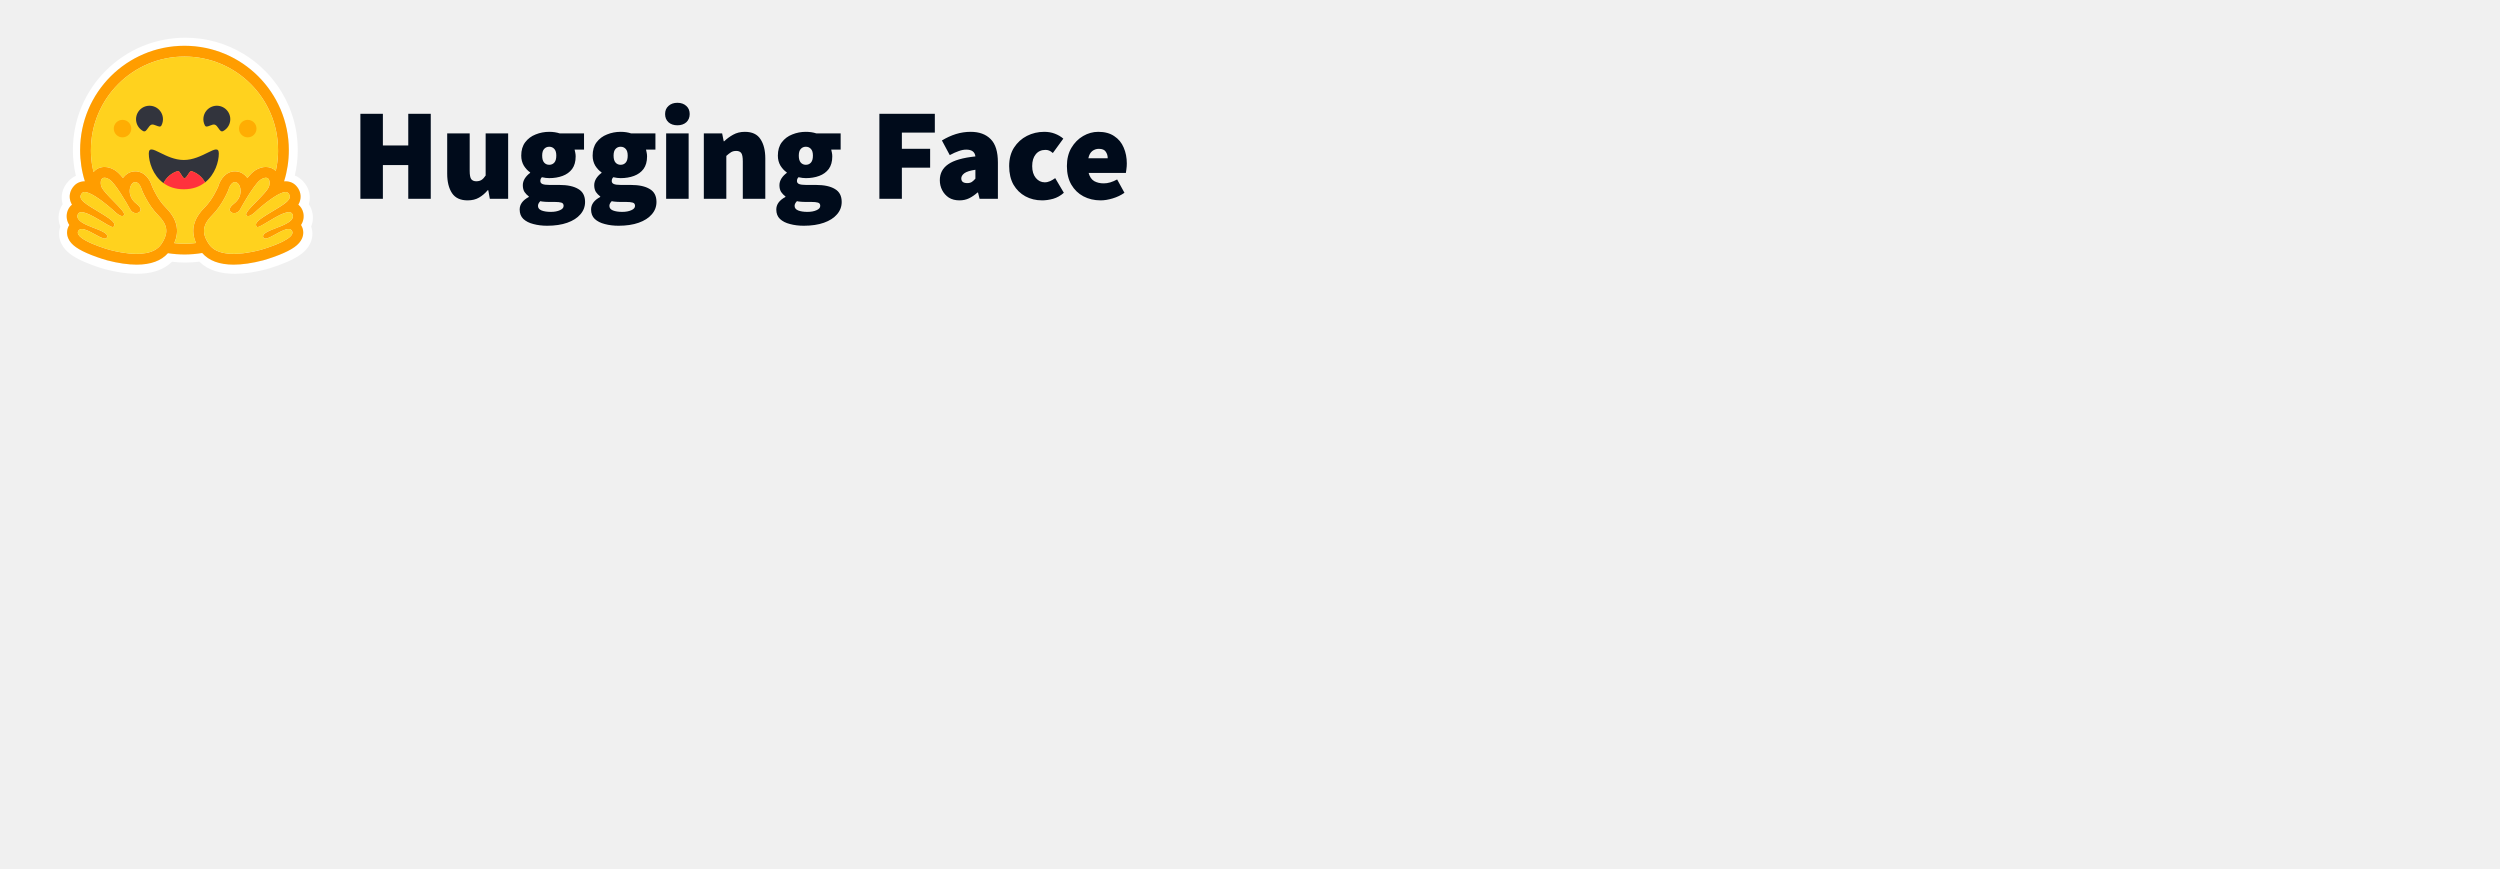
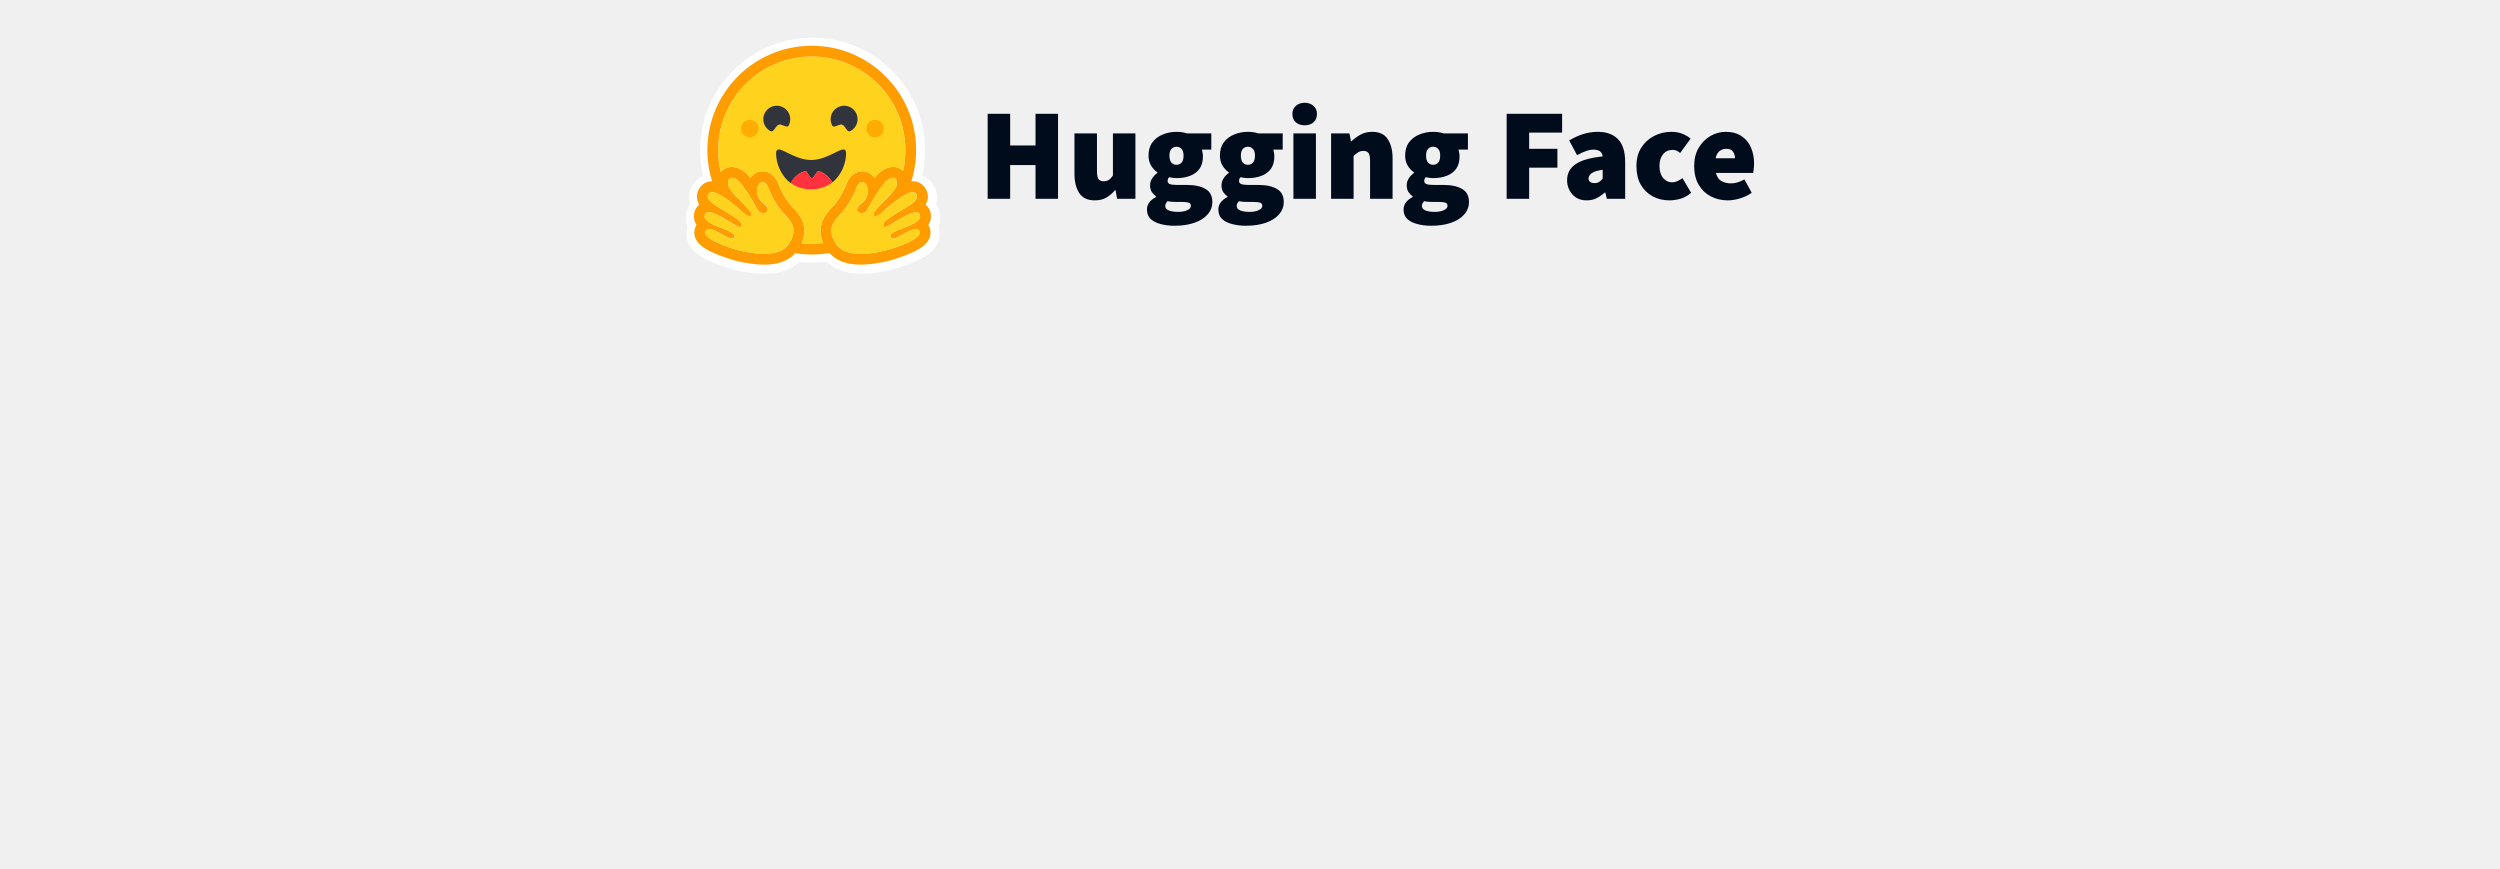
- <svg xmlns="http://www.w3.org/2000/svg" width="2016" height="700" viewBox="0 0 2016 703" fill="none">
+ <svg xmlns="http://www.w3.org/2000/svg" width="2016" height="700" viewBox="0 0 1000 703" fill="none">
  <path d="M287.541 161V92.145H305.761V117.78H326.312V92.145H344.532V161H326.312V133.67H305.761V161H287.541ZM374.366 162.271C368.575 162.271 364.373 160.329 361.76 156.445C359.147 152.49 357.841 147.229 357.841 140.661V108.035H376.061V138.331C376.061 141.721 376.485 143.98 377.332 145.11C378.25 146.24 379.592 146.805 381.358 146.805C383.052 146.805 384.465 146.452 385.595 145.746C386.725 145.04 387.855 143.839 388.985 142.144V108.035H407.205V161H392.374L391.103 154.009H390.679C388.561 156.551 386.195 158.564 383.582 160.047C381.04 161.53 377.968 162.271 374.366 162.271ZM438.785 182.822C434.76 182.822 431.052 182.363 427.662 181.445C424.273 180.597 421.554 179.22 419.506 177.313C417.528 175.407 416.54 172.864 416.54 169.686C416.54 165.52 419.011 162.13 423.955 159.517V159.093C422.601 158.092 421.42 156.875 420.459 155.492C419.541 154.009 419.082 152.172 419.082 149.983C419.082 148.147 419.612 146.346 420.671 144.581C421.801 142.815 423.249 141.297 425.014 140.026V139.602C423.107 138.331 421.413 136.53 419.93 134.199C418.517 131.798 417.811 129.079 417.811 126.043C417.811 121.664 418.87 118.063 420.989 115.238C423.178 112.342 426.003 110.224 429.463 108.882C432.924 107.47 436.596 106.763 440.48 106.763C443.587 106.763 446.412 107.187 448.954 108.035H468.658V121.17H461.031C461.242 121.806 461.419 122.618 461.56 123.606C461.772 124.595 461.878 125.619 461.878 126.678C461.878 130.845 460.925 134.235 459.018 136.848C457.111 139.39 454.534 141.262 451.285 142.462C448.036 143.663 444.435 144.263 440.48 144.263C438.715 144.263 436.737 144.016 434.548 143.521C433.7 144.298 433.277 145.322 433.277 146.593C433.277 147.723 433.842 148.535 434.972 149.03C436.172 149.524 438.079 149.771 440.692 149.771H448.637C455.275 149.771 460.395 150.866 463.997 153.055C467.669 155.174 469.505 158.669 469.505 163.542C469.505 167.356 468.234 170.71 465.692 173.606C463.22 176.501 459.689 178.761 455.098 180.385C450.508 182.01 445.07 182.822 438.785 182.822ZM440.48 133.458C442.175 133.458 443.552 132.858 444.611 131.657C445.671 130.457 446.2 128.585 446.2 126.043C446.2 123.571 445.671 121.77 444.611 120.64C443.552 119.44 442.175 118.84 440.48 118.84C438.785 118.84 437.408 119.44 436.349 120.64C435.289 121.77 434.76 123.571 434.76 126.043C434.76 128.585 435.289 130.457 436.349 131.657C437.408 132.858 438.785 133.458 440.48 133.458ZM441.751 171.593C444.717 171.593 447.189 171.134 449.166 170.216C451.144 169.368 452.132 168.203 452.132 166.72C452.132 165.308 451.497 164.425 450.226 164.072C449.025 163.719 447.295 163.542 445.035 163.542H440.904C438.785 163.542 437.161 163.472 436.031 163.33C434.972 163.26 434.054 163.119 433.277 162.907C432.006 164.178 431.37 165.449 431.37 166.72C431.37 168.415 432.323 169.651 434.23 170.428C436.208 171.205 438.715 171.593 441.751 171.593ZM496.613 182.822C492.587 182.822 488.88 182.363 485.49 181.445C482.1 180.597 479.381 179.22 477.333 177.313C475.356 175.407 474.367 172.864 474.367 169.686C474.367 165.52 476.839 162.13 481.782 159.517V159.093C480.428 158.092 479.247 156.875 478.287 155.492C477.368 154.009 476.909 152.172 476.909 149.983C476.909 148.147 477.439 146.346 478.498 144.581C479.628 142.815 481.076 141.297 482.842 140.026V139.602C480.935 138.331 479.24 136.53 477.757 134.199C476.344 131.798 475.638 129.079 475.638 126.043C475.638 121.664 476.698 118.063 478.816 115.238C481.005 112.342 483.83 110.224 487.291 108.882C490.751 107.47 494.423 106.763 498.307 106.763C501.415 106.763 504.24 107.187 506.782 108.035H526.485V121.17H518.858C519.07 121.806 519.246 122.618 519.388 123.606C519.599 124.595 519.705 125.619 519.705 126.678C519.705 130.845 518.752 134.235 516.845 136.848C514.939 139.39 512.361 141.262 509.112 142.462C505.864 143.663 502.262 144.263 498.307 144.263C496.542 144.263 494.565 144.016 492.375 143.521C491.528 144.298 491.104 145.322 491.104 146.593C491.104 147.723 491.669 148.535 492.799 149.03C494 149.524 495.906 149.771 498.519 149.771H506.464C513.102 149.771 518.222 150.866 521.824 153.055C525.496 155.174 527.332 158.669 527.332 163.542C527.332 167.356 526.061 170.71 523.519 173.606C521.047 176.501 517.516 178.761 512.926 180.385C508.336 182.01 502.898 182.822 496.613 182.822ZM498.307 133.458C500.002 133.458 501.379 132.858 502.439 131.657C503.498 130.457 504.028 128.585 504.028 126.043C504.028 123.571 503.498 121.77 502.439 120.64C501.379 119.44 500.002 118.84 498.307 118.84C496.613 118.84 495.235 119.44 494.176 120.64C493.117 121.77 492.587 123.571 492.587 126.043C492.587 128.585 493.117 130.457 494.176 131.657C495.235 132.858 496.613 133.458 498.307 133.458ZM499.579 171.593C502.545 171.593 505.016 171.134 506.994 170.216C508.971 169.368 509.96 168.203 509.96 166.72C509.96 165.308 509.324 164.425 508.053 164.072C506.853 163.719 505.122 163.542 502.862 163.542H498.731C496.613 163.542 494.988 163.472 493.858 163.33C492.799 163.26 491.881 163.119 491.104 162.907C489.833 164.178 489.197 165.449 489.197 166.72C489.197 168.415 490.151 169.651 492.058 170.428C494.035 171.205 496.542 171.593 499.579 171.593ZM535.161 161V108.035H553.381V161H535.161ZM544.271 101.467C541.305 101.467 538.903 100.655 537.067 99.031C535.231 97.336 534.313 95.111 534.313 92.357C534.313 89.603 535.231 87.413 537.067 85.789C538.903 84.094 541.305 83.247 544.271 83.247C547.237 83.247 549.638 84.094 551.474 85.789C553.31 87.413 554.228 89.603 554.228 92.357C554.228 95.111 553.31 97.336 551.474 99.031C549.638 100.655 547.237 101.467 544.271 101.467ZM565.678 161V108.035H580.508L581.779 114.39H582.203C584.321 112.342 586.723 110.577 589.406 109.094C592.16 107.54 595.338 106.763 598.94 106.763C604.801 106.763 609.003 108.741 611.546 112.696C614.159 116.58 615.465 121.806 615.465 128.373V161H597.245V130.704C597.245 127.314 596.821 125.054 595.974 123.924C595.126 122.794 593.785 122.229 591.948 122.229C590.254 122.229 588.841 122.582 587.711 123.289C586.581 123.995 585.31 124.984 583.898 126.255V161H565.678ZM646.612 182.822C642.587 182.822 638.879 182.363 635.489 181.445C632.1 180.597 629.381 179.22 627.333 177.313C625.355 175.407 624.367 172.864 624.367 169.686C624.367 165.52 626.838 162.13 631.782 159.517V159.093C630.428 158.092 629.247 156.875 628.286 155.492C627.368 154.009 626.909 152.172 626.909 149.983C626.909 148.147 627.439 146.346 628.498 144.581C629.628 142.815 631.076 141.297 632.841 140.026V139.602C630.934 138.331 629.239 136.53 627.756 134.199C626.344 131.798 625.638 129.079 625.638 126.043C625.638 121.664 626.697 118.063 628.816 115.238C631.005 112.342 633.83 110.224 637.29 108.882C640.751 107.47 644.423 106.763 648.307 106.763C651.414 106.763 654.239 107.187 656.781 108.035H676.484V121.17H668.857C669.069 121.806 669.246 122.618 669.387 123.606C669.599 124.595 669.705 125.619 669.705 126.678C669.705 130.845 668.752 134.235 666.845 136.848C664.938 139.39 662.36 141.262 659.112 142.462C655.863 143.663 652.262 144.263 648.307 144.263C646.541 144.263 644.564 144.016 642.375 143.521C641.527 144.298 641.104 145.322 641.104 146.593C641.104 147.723 641.669 148.535 642.799 149.03C643.999 149.524 645.906 149.771 648.519 149.771H656.464C663.102 149.771 668.222 150.866 671.824 153.055C675.496 155.174 677.332 158.669 677.332 163.542C677.332 167.356 676.061 170.71 673.518 173.606C671.047 176.501 667.516 178.761 662.925 180.385C658.335 182.01 652.897 182.822 646.612 182.822ZM648.307 133.458C650.002 133.458 651.379 132.858 652.438 131.657C653.498 130.457 654.027 128.585 654.027 126.043C654.027 123.571 653.498 121.77 652.438 120.64C651.379 119.44 650.002 118.84 648.307 118.84C646.612 118.84 645.235 119.44 644.176 120.64C643.116 121.77 642.587 123.571 642.587 126.043C642.587 128.585 643.116 130.457 644.176 131.657C645.235 132.858 646.612 133.458 648.307 133.458ZM649.578 171.593C652.544 171.593 655.016 171.134 656.993 170.216C658.971 169.368 659.959 168.203 659.959 166.72C659.959 165.308 659.324 164.425 658.053 164.072C656.852 163.719 655.122 163.542 652.862 163.542H648.731C646.612 163.542 644.988 163.472 643.858 163.33C642.799 163.26 641.88 163.119 641.104 162.907C639.832 164.178 639.197 165.449 639.197 166.72C639.197 168.415 640.15 169.651 642.057 170.428C644.034 171.205 646.541 171.593 649.578 171.593ZM707.85 161V92.145H752.764V107.399H726.07V120.534H748.951V135.788H726.07V161H707.85ZM772.689 162.271C769.37 162.271 766.51 161.53 764.109 160.047C761.817 158.535 759.955 156.455 758.707 154.009C757.435 151.537 756.8 148.853 756.8 145.958C756.8 140.449 759.06 136.142 763.579 133.034C768.099 129.856 775.444 127.738 785.613 126.678C785.189 123.006 782.717 121.17 778.198 121.17C776.291 121.17 774.278 121.558 772.16 122.335C770.041 123.041 767.605 124.136 764.85 125.619L758.495 113.755C762.238 111.495 766.016 109.765 769.829 108.564C773.706 107.365 777.741 106.758 781.799 106.763C788.72 106.763 794.123 108.741 798.007 112.696C801.891 116.58 803.833 122.865 803.833 131.551V161H789.003L787.732 155.915H787.308C785.189 157.822 782.929 159.376 780.528 160.576C778.198 161.706 775.585 162.271 772.689 162.271ZM779.045 148.288C780.528 148.288 781.764 147.97 782.753 147.335C783.741 146.629 784.695 145.746 785.613 144.687V137.483C781.305 138.119 778.304 139.072 776.609 140.343C774.985 141.615 774.172 142.992 774.172 144.475C774.172 147.017 775.797 148.288 779.045 148.288ZM839.652 162.271C834.638 162.271 830.118 161.176 826.093 158.987C822.067 156.798 818.854 153.655 816.453 149.559C814.122 145.393 812.957 140.379 812.957 134.517C812.957 128.656 814.264 123.677 816.877 119.581C819.56 115.414 823.056 112.237 827.364 110.047C831.671 107.858 836.332 106.763 841.346 106.763C844.524 106.763 847.385 107.258 849.927 108.246C852.54 109.235 854.835 110.577 856.812 112.272L848.338 123.924C847.208 122.936 846.184 122.265 845.266 121.912C844.354 121.559 843.384 121.38 842.406 121.382C839.016 121.382 836.368 122.582 834.461 124.984C832.554 127.314 831.601 130.492 831.601 134.517C831.601 138.543 832.59 141.756 834.567 144.157C836.544 146.487 838.945 147.653 841.77 147.653C843.253 147.653 844.701 147.335 846.113 146.699C847.561 146.014 848.944 145.198 850.245 144.263L857.236 156.127C854.623 158.458 851.728 160.082 848.55 161C845.372 161.847 842.406 162.271 839.652 162.271ZM887.046 162.271C881.89 162.271 877.229 161.176 873.063 158.987C868.967 156.798 865.718 153.655 863.317 149.559C860.916 145.393 859.716 140.379 859.716 134.517C859.716 128.797 860.916 123.889 863.317 119.793C865.789 115.626 868.967 112.413 872.851 110.153C876.735 107.893 880.831 106.763 885.139 106.763C890.365 106.763 894.673 107.929 898.062 110.259C901.523 112.519 904.065 115.591 905.689 119.475C907.384 123.359 908.232 127.667 908.232 132.399C908.232 133.952 908.126 135.471 907.914 136.954C907.773 138.366 907.631 139.39 907.49 140.026H877.3C878.147 143.204 879.666 145.428 881.855 146.699C884.044 147.9 886.622 148.5 889.588 148.5C892.978 148.5 896.579 147.441 900.393 145.322L906.325 156.127C903.5 158.104 900.322 159.623 896.791 160.682C893.26 161.741 890.012 162.271 887.046 162.271ZM877.088 128.161H892.766C892.766 126.113 892.236 124.348 891.177 122.865C890.188 121.311 888.317 120.534 885.563 120.534C883.585 120.534 881.82 121.135 880.266 122.335C878.712 123.536 877.653 125.478 877.088 128.161Z" fill="#000B1B" />
  <path d="M248.378 171.091C247.841 169.064 246.971 167.141 245.804 165.399C246.054 164.481 246.244 163.549 246.372 162.608C247.2 156.632 245.129 151.161 241.224 146.927C239.109 144.615 236.842 143.089 234.441 142.152C236.017 135.409 236.815 128.508 236.819 121.583C236.819 118.421 236.64 115.323 236.34 112.271C236.183 110.747 235.994 109.226 235.773 107.71C235.085 103.237 234.065 98.821 232.721 94.5C231.84 91.661 230.821 88.866 229.668 86.126C227.939 82.068 225.92 78.14 223.627 74.372C222.122 71.866 220.484 69.442 218.719 67.111C217.854 65.934 216.953 64.785 216.015 63.665C213.237 60.288 210.219 57.118 206.982 54.178C205.908 53.19 204.803 52.236 203.668 51.317C202.551 50.385 201.409 49.483 200.244 48.612C197.899 46.867 195.475 45.229 192.981 43.705C179.2 35.335 163.039 30.536 145.766 30.536C95.475 30.536 54.714 71.298 54.714 121.587C54.713 128.599 55.525 135.587 57.135 142.411C54.975 143.349 52.904 144.81 50.985 146.925C47.081 151.156 45.009 156.608 45.838 162.583C45.963 163.533 46.153 164.473 46.405 165.397C45.239 167.14 44.369 169.064 43.831 171.091C42.631 175.652 43.026 179.765 44.551 183.368C42.894 188.079 43.308 193.095 45.467 197.456C47.037 200.641 49.284 203.104 52.053 205.307C55.346 207.924 59.468 210.149 64.441 212.282C70.373 214.812 77.613 217.189 80.906 218.061C89.412 220.264 97.568 221.66 105.835 221.727C117.611 221.837 127.753 219.067 135.015 211.98C138.582 212.417 142.172 212.636 145.766 212.635C149.563 212.627 153.356 212.387 157.124 211.919C164.368 219.051 174.549 221.846 186.369 221.733C194.634 221.668 202.79 220.272 211.274 218.066C214.589 217.194 221.827 214.817 227.762 212.288C232.735 210.15 236.856 207.926 240.172 205.312C242.92 203.11 245.165 200.646 246.736 197.461C248.917 193.1 249.31 188.084 247.674 183.373C249.185 179.77 249.577 175.648 248.378 171.091ZM239.939 183.063C241.61 186.234 241.717 189.817 240.242 193.154C238.006 198.212 232.452 202.195 221.665 206.472C214.958 209.133 208.815 210.833 208.761 210.849C199.889 213.15 191.865 214.318 184.919 214.318C173.417 214.318 164.859 211.145 159.431 204.877C150.252 206.44 140.879 206.493 131.683 205.034C126.249 211.198 117.738 214.318 106.333 214.318C99.386 214.318 91.363 213.15 82.491 210.849C82.436 210.833 76.297 209.133 69.587 206.472C58.8 202.195 53.245 198.214 51.01 193.154C49.535 189.817 49.642 186.234 51.313 183.063C51.468 182.769 51.633 182.481 51.81 182.204C50.809 180.7 50.137 179 49.839 177.218C49.541 175.436 49.624 173.61 50.082 171.862C50.746 169.34 52.118 167.242 53.98 165.735C53.084 164.261 52.495 162.621 52.25 160.913C51.714 157.199 52.946 153.49 55.72 150.467C57.879 148.114 60.932 146.819 64.313 146.819H64.403C61.854 138.65 60.562 130.141 60.57 121.584C60.57 74.912 98.407 37.074 145.084 37.074C191.762 37.074 229.598 74.909 229.598 121.584C229.604 130.164 228.303 138.695 225.739 146.883C226.147 146.843 226.547 146.822 226.939 146.822C230.319 146.822 233.373 148.116 235.532 150.469C238.304 153.49 239.539 157.202 239.002 160.915C238.757 162.623 238.169 164.264 237.272 165.738C239.134 167.244 240.506 169.342 241.17 171.865C241.627 173.613 241.71 175.438 241.412 177.221C241.114 179.003 240.443 180.702 239.442 182.207C239.619 182.481 239.786 182.769 239.939 183.063Z" fill="white" />
  <path d="M239.442 182.207C240.443 180.702 241.114 179.003 241.412 177.221C241.71 175.438 241.627 173.613 241.17 171.865C240.506 169.343 239.134 167.245 237.272 165.738C238.168 164.264 238.757 162.624 239.002 160.916C239.538 157.202 238.306 153.493 235.532 150.47C233.373 148.117 230.319 146.822 226.939 146.822C226.546 146.822 226.147 146.842 225.739 146.883C228.3 138.695 229.599 130.164 229.591 121.585C229.591 74.914 191.754 37.075 145.081 37.075C98.408 37.075 60.567 74.91 60.567 121.585C60.559 130.142 61.851 138.651 64.4 146.82H64.31C60.93 146.82 57.877 148.115 55.718 150.468C52.946 153.489 51.712 157.2 52.248 160.914C52.493 162.622 53.081 164.262 53.978 165.736C52.116 167.243 50.744 169.341 50.081 171.864C49.623 173.612 49.541 175.438 49.839 177.221C50.137 179.003 50.809 180.703 51.811 182.207C51.632 182.484 51.468 182.772 51.314 183.066C49.644 186.237 49.536 189.82 51.011 193.157C53.246 198.214 58.801 202.199 69.588 206.475C76.295 209.136 82.438 210.836 82.492 210.852C91.364 213.153 99.387 214.322 106.333 214.322C117.739 214.322 126.249 211.202 131.684 205.037C140.88 206.496 150.253 206.443 159.432 204.88C164.859 211.148 173.418 214.322 184.92 214.322C191.866 214.322 199.89 213.153 208.762 210.852C208.816 210.836 214.956 209.136 221.666 206.475C232.453 202.199 238.008 198.214 240.243 193.157C241.718 189.82 241.611 186.237 239.94 183.066C239.787 182.769 239.619 182.482 239.442 182.207ZM127.795 195.387C127.327 196.206 126.826 197.005 126.292 197.782C124.887 199.839 123.039 201.41 120.895 202.579C116.794 204.814 111.605 205.596 106.332 205.596C98.004 205.596 89.466 203.647 84.68 202.405C84.445 202.344 55.346 194.125 59.03 187.129C59.65 185.953 60.671 185.483 61.955 185.483C67.142 185.483 76.587 193.207 80.647 193.207C81.553 193.207 82.193 192.82 82.454 191.879C84.184 185.674 56.161 183.066 58.521 174.082C58.938 172.492 60.067 171.847 61.656 171.847C68.513 171.846 83.905 183.906 87.124 183.906C87.371 183.906 87.548 183.834 87.644 183.682L87.686 183.613C89.196 181.118 88.33 179.304 77.978 172.964L76.984 172.359C65.594 165.464 57.598 161.316 62.146 156.366C62.669 155.794 63.41 155.541 64.311 155.541C65.38 155.541 66.673 155.899 68.097 156.498C74.113 159.035 82.451 165.954 85.934 168.972C86.961 169.866 87.566 170.412 87.566 170.412C87.566 170.412 91.976 174.998 94.643 174.998C95.257 174.998 95.777 174.757 96.13 174.158C98.022 170.97 78.567 156.228 77.47 150.146C76.727 146.024 77.992 143.937 80.333 143.937C81.445 143.937 82.803 144.41 84.302 145.361C88.952 148.313 97.93 163.741 101.217 169.742C102.319 171.754 104.2 172.604 105.895 172.604C109.258 172.604 111.887 169.261 106.203 165.013C97.66 158.62 100.658 148.172 104.735 147.529C104.909 147.502 105.085 147.488 105.26 147.487C108.968 147.487 110.604 153.877 110.604 153.877C110.604 153.877 115.397 165.915 123.632 174.143C131.105 181.612 132.148 187.742 127.795 195.387ZM154.424 196.797L153.997 196.848L153.268 196.932C152.885 196.971 152.502 197.009 152.117 197.045L151.741 197.079L151.399 197.108L150.912 197.147C150.733 197.16 150.554 197.174 150.375 197.185L149.839 197.221L149.721 197.228L149.299 197.253L149.12 197.262L148.62 197.287L148.039 197.311L147.511 197.329L147.159 197.339H146.981C146.871 197.339 146.762 197.345 146.652 197.346H146.477C146.367 197.346 146.258 197.346 146.148 197.352L145.701 197.357H145.075C144.584 197.357 144.095 197.352 143.606 197.343L143.21 197.334C143.098 197.334 142.985 197.328 142.873 197.325L142.454 197.312L141.932 197.292L141.463 197.272L141.341 197.267L140.894 197.243C140.77 197.236 140.646 197.23 140.523 197.222L140.234 197.205C139.871 197.182 139.508 197.156 139.145 197.128L138.765 197.098L138.285 197.057L137.724 197.005C137.411 196.976 137.098 196.944 136.785 196.909H136.77C141.34 186.714 139.029 177.193 129.794 167.965C123.738 161.917 119.708 152.984 118.873 151.023C117.181 145.218 112.702 138.765 105.265 138.765C104.636 138.766 104.009 138.816 103.388 138.914C100.129 139.426 97.281 141.302 95.249 144.124C93.054 141.393 90.919 139.222 88.989 137.995C86.079 136.151 83.176 135.215 80.346 135.215C76.816 135.215 73.659 136.665 71.459 139.295L71.404 139.362L71.28 138.841L71.275 138.819C70.857 137.029 70.505 135.223 70.221 133.407C70.221 133.394 70.221 133.382 70.215 133.37L70.153 132.959C70.12 132.737 70.087 132.514 70.055 132.292C70.029 132.107 70.003 131.922 69.979 131.738C69.955 131.554 69.929 131.369 69.907 131.184C69.883 130.998 69.861 130.813 69.839 130.628C69.818 130.452 69.798 130.276 69.778 130.1L69.772 130.055C69.682 129.243 69.605 128.43 69.54 127.616L69.505 127.145C69.495 127.016 69.486 126.886 69.478 126.755C69.478 126.725 69.474 126.694 69.472 126.666L69.439 126.144C69.427 125.955 69.418 125.766 69.408 125.577C69.398 125.389 69.388 125.2 69.38 125.01L69.36 124.515L69.354 124.365L69.339 123.907L69.328 123.519C69.328 123.364 69.321 123.208 69.318 123.053L69.31 122.564C69.308 122.401 69.31 122.239 69.306 122.076C69.301 121.912 69.306 121.749 69.306 121.585C69.306 79.733 103.237 45.802 145.093 45.802C186.949 45.802 220.879 79.731 220.879 121.585V122.564C220.879 122.727 220.875 122.891 220.871 123.053C220.871 123.189 220.866 123.322 220.862 123.458C220.862 123.579 220.857 123.699 220.852 123.816C220.852 123.969 220.843 124.121 220.838 124.274V124.287C220.825 124.619 220.811 124.951 220.797 125.283L220.791 125.393L220.765 125.889L220.741 126.282C220.685 127.213 220.612 128.144 220.523 129.073V129.086C220.507 129.26 220.489 129.435 220.47 129.609C220.426 130.014 220.381 130.419 220.336 130.824L220.285 131.231L220.222 131.709C220.2 131.884 220.176 132.058 220.151 132.232C220.124 132.427 220.095 132.621 220.067 132.815L219.997 133.273L219.915 133.793C219.887 133.966 219.859 134.138 219.826 134.311C219.792 134.483 219.766 134.655 219.736 134.828C219.676 135.172 219.614 135.515 219.547 135.858C219.414 136.541 219.275 137.222 219.128 137.902C219.091 138.071 219.053 138.241 219.014 138.41C216.881 136.337 214.057 135.208 210.941 135.208C208.114 135.208 205.208 136.143 202.299 137.988C200.368 139.214 198.235 141.386 196.038 144.117C194.003 141.294 191.155 139.419 187.9 138.906C187.279 138.809 186.651 138.759 186.022 138.758C178.583 138.758 174.107 145.211 172.414 151.016C171.575 152.977 167.545 161.909 161.482 167.967C152.254 177.165 149.925 186.644 154.424 196.797ZM232.664 176.389L232.634 176.478C232.613 176.535 232.592 176.592 232.569 176.648C232.533 176.733 232.495 176.816 232.455 176.899C232.358 177.097 232.248 177.289 232.127 177.473C231.96 177.722 231.777 177.96 231.578 178.184C231.532 178.236 231.488 178.287 231.436 178.338C231.366 178.415 231.291 178.49 231.217 178.565C229.87 179.9 227.818 181.069 225.498 182.143C225.235 182.262 224.969 182.381 224.699 182.5L224.431 182.619C224.252 182.698 224.074 182.777 223.886 182.854C223.703 182.932 223.519 183.009 223.335 183.085L222.777 183.316C221.472 183.853 220.135 184.364 218.83 184.87L218.273 185.086L217.721 185.302C217.355 185.445 216.993 185.588 216.636 185.731L216.105 185.945L215.584 186.159L215.327 186.266C215.157 186.338 214.989 186.408 214.823 186.48C210.985 188.126 208.225 189.801 208.805 191.88C208.821 191.939 208.839 191.995 208.859 192.049C208.911 192.203 208.982 192.349 209.07 192.485C209.122 192.567 209.182 192.644 209.249 192.714C209.931 193.422 211.172 193.31 212.737 192.748C212.864 192.702 212.994 192.653 213.125 192.601C213.215 192.567 213.304 192.531 213.394 192.495L213.529 192.438C213.887 192.286 214.266 192.117 214.654 191.932C214.751 191.887 214.849 191.843 214.947 191.791C216.86 190.856 219.029 189.595 221.181 188.448C221.511 188.269 221.842 188.098 222.171 187.928C222.709 187.649 223.252 187.38 223.8 187.123C225.838 186.165 227.753 185.485 229.294 185.485C230.016 185.485 230.655 185.633 231.186 185.973L231.275 186.032C231.544 186.222 231.778 186.455 231.969 186.723C232.013 186.786 232.059 186.851 232.098 186.918C232.14 186.987 232.18 187.058 232.218 187.13C232.979 188.574 232.342 190.071 230.852 191.538C229.421 192.946 227.195 194.327 224.664 195.606C224.477 195.701 224.288 195.796 224.098 195.888C216.567 199.586 206.707 202.371 206.569 202.406C203.941 203.087 200.183 203.982 195.95 204.651L195.323 204.748L195.221 204.763C194.261 204.907 193.298 205.034 192.333 205.144L192.244 205.153C190.489 205.353 188.689 205.498 186.886 205.559H186.859C186.211 205.583 185.564 205.594 184.916 205.594H184.17C183.182 205.58 182.195 205.536 181.21 205.46C181.187 205.46 181.163 205.46 181.139 205.455C180.787 205.428 180.434 205.395 180.083 205.356C179.479 205.291 178.876 205.211 178.275 205.117C178.041 205.078 177.791 205.037 177.55 204.995C177.44 204.975 177.331 204.955 177.222 204.933L177.196 204.928C176.849 204.862 176.504 204.789 176.16 204.71C175.961 204.665 175.761 204.62 175.564 204.567L175.446 204.536C175.348 204.512 175.252 204.486 175.156 204.46L175.103 204.446L174.794 204.357C174.682 204.325 174.571 204.292 174.459 204.259L174.419 204.247L174.128 204.158C174.018 204.124 173.909 204.088 173.8 204.053C173.71 204.023 173.621 203.992 173.531 203.963L173.334 203.894C173.144 203.828 172.956 203.758 172.768 203.686L172.59 203.617L172.443 203.558C172.16 203.444 171.878 203.325 171.599 203.2L171.413 203.111L171.382 203.097C171.316 203.066 171.251 203.035 171.185 203.007C171.056 202.945 170.928 202.881 170.801 202.816L170.763 202.797L170.579 202.7C170.252 202.53 169.931 202.348 169.617 202.154L169.445 202.049C169.356 201.995 169.275 201.94 169.19 201.885L168.966 201.736C168.885 201.682 168.804 201.627 168.725 201.57L168.581 201.468C168.429 201.359 168.28 201.248 168.133 201.133C168.055 201.073 167.978 201.011 167.901 200.954C167.73 200.817 167.563 200.676 167.398 200.531L167.391 200.525C167.23 200.386 167.073 200.242 166.92 200.095L166.912 200.085C166.832 200.009 166.754 199.933 166.676 199.854C166.599 199.775 166.521 199.697 166.446 199.618C166.37 199.538 166.294 199.457 166.22 199.374C166.148 199.296 166.078 199.217 166.008 199.137L165.984 199.11C165.623 198.691 165.285 198.252 164.972 197.795L164.848 197.612C164.766 197.491 164.685 197.369 164.605 197.247L164.369 196.884C164.253 196.707 164.14 196.528 164.03 196.348C163.951 196.22 163.873 196.092 163.796 195.963C163.731 195.853 163.666 195.744 163.604 195.636C163.569 195.577 163.536 195.517 163.503 195.457C163.47 195.395 163.431 195.332 163.396 195.269L163.34 195.17C163.321 195.137 163.315 195.127 163.305 195.105C163.237 194.986 163.171 194.865 163.107 194.742C163.078 194.689 163.049 194.635 163.018 194.582L162.928 194.41L162.839 194.239L162.667 193.892C162.639 193.835 162.612 193.778 162.585 193.721C162.526 193.598 162.47 193.477 162.414 193.356C162.392 193.307 162.369 193.258 162.349 193.209C162.272 193.042 162.199 192.873 162.13 192.702C162.083 192.589 162.04 192.477 161.994 192.365C161.865 192.035 161.744 191.702 161.633 191.365C161.6 191.265 161.567 191.166 161.538 191.066C161.466 190.839 161.401 190.61 161.343 190.379C161.272 190.11 161.209 189.838 161.156 189.565C161.122 189.404 161.092 189.242 161.067 189.079C161.04 188.918 161.017 188.757 160.998 188.597C160.957 188.278 160.928 187.958 160.911 187.637C160.911 187.584 160.906 187.53 160.905 187.477C160.9 187.371 160.897 187.265 160.896 187.159C160.84 182.887 163.003 178.778 167.626 174.157C175.86 165.93 180.654 153.891 180.654 153.891C180.654 153.891 180.783 153.386 181.052 152.66C181.142 152.419 181.236 152.179 181.335 151.942C181.448 151.674 181.569 151.409 181.699 151.149L181.737 151.073C181.904 150.741 182.085 150.418 182.282 150.103C182.327 150.03 182.371 149.957 182.423 149.885C182.569 149.667 182.724 149.456 182.887 149.251C183.013 149.094 183.147 148.942 183.288 148.798C183.766 148.306 184.311 147.904 184.928 147.689L185.006 147.664C185.058 147.647 185.109 147.631 185.162 147.616C185.224 147.6 185.286 147.585 185.348 147.572L185.376 147.567C185.507 147.541 185.638 147.523 185.771 147.514H185.783C185.852 147.514 185.921 147.507 185.992 147.507C186.169 147.508 186.345 147.522 186.52 147.549C187.262 147.666 187.969 148.108 188.577 148.79L188.659 148.886C188.857 149.118 189.037 149.366 189.197 149.626C189.317 149.819 189.43 150.022 189.537 150.235C189.58 150.325 189.621 150.407 189.662 150.495C189.682 150.54 189.702 150.584 189.721 150.63C189.761 150.719 189.798 150.809 189.835 150.903C190.044 151.439 190.206 151.992 190.32 152.556C190.441 153.165 190.511 153.783 190.531 154.404C190.538 154.677 190.538 154.953 190.531 155.233C190.526 155.339 190.521 155.446 190.513 155.553C190.431 156.742 190.172 157.912 189.744 159.025C189.701 159.135 189.654 159.247 189.61 159.359C189.395 159.873 189.145 160.371 188.863 160.851C188.702 161.125 188.528 161.397 188.342 161.667L188.228 161.829C187.787 162.445 187.295 163.023 186.757 163.557C186.227 164.088 185.659 164.579 185.058 165.028C184.455 165.473 183.89 165.967 183.368 166.504C181.865 168.082 181.515 169.473 181.853 170.528C181.893 170.647 181.94 170.764 181.994 170.877C182.119 171.122 182.281 171.347 182.475 171.543L182.528 171.596C182.583 171.649 182.641 171.7 182.7 171.749L182.76 171.798C182.906 171.91 183.06 172.01 183.221 172.097C183.267 172.122 183.31 172.147 183.363 172.171C183.584 172.281 183.815 172.369 184.053 172.436L184.119 172.453L184.208 172.477L184.286 172.496L184.369 172.514L184.452 172.531L184.531 172.544C184.59 172.555 184.65 172.564 184.709 172.572L184.767 172.58L184.87 172.591L184.934 172.597L185.04 172.605H185.101L185.211 172.61H185.558L185.657 172.605L185.771 172.598L185.91 172.585L186.04 172.569C186.069 172.569 186.099 172.561 186.129 172.556C186.587 172.489 187.033 172.36 187.455 172.172C187.545 172.134 187.634 172.092 187.716 172.048C187.892 171.96 188.063 171.861 188.227 171.752C188.456 171.602 188.672 171.433 188.875 171.249L189.016 171.115C189.038 171.093 189.061 171.072 189.082 171.049C189.22 170.911 189.35 170.765 189.471 170.612C189.685 170.342 189.875 170.055 190.04 169.753C191.997 166.195 194.048 162.689 196.191 159.24L196.485 158.769L196.782 158.297C196.931 158.059 197.08 157.823 197.229 157.59L197.38 157.355L197.681 156.886C198.085 156.261 198.49 155.643 198.898 155.031L199.203 154.575C199.815 153.669 200.426 152.787 201.03 151.948L201.332 151.534C201.989 150.626 202.674 149.739 203.385 148.873L203.668 148.535C203.714 148.478 203.757 148.423 203.808 148.368L204.085 148.047C204.131 147.994 204.175 147.942 204.223 147.891L204.491 147.588L204.626 147.442C204.756 147.301 204.888 147.162 205.022 147.024C205.112 146.935 205.195 146.845 205.282 146.762C205.789 146.243 206.348 145.778 206.951 145.375L207.09 145.286L207.231 145.196C207.321 145.14 207.412 145.086 207.505 145.035C209.869 143.694 211.827 143.595 212.953 144.721C213.636 145.404 214.013 146.535 213.993 148.108C213.993 148.178 213.993 148.247 213.987 148.319V148.397C213.987 148.468 213.981 148.541 213.976 148.614C213.976 148.703 213.965 148.793 213.956 148.882C213.947 148.972 213.943 149.04 213.934 149.119C213.934 149.142 213.929 149.165 213.926 149.188C213.919 149.258 213.91 149.329 213.901 149.399C213.901 149.421 213.901 149.442 213.892 149.464C213.882 149.559 213.868 149.654 213.851 149.748C213.84 149.835 213.826 149.922 213.809 150.009C213.802 150.059 213.792 150.108 213.784 150.158C213.758 150.3 213.724 150.441 213.683 150.579C213.606 150.837 213.512 151.09 213.401 151.336C213.353 151.443 213.302 151.55 213.25 151.655C213.142 151.872 213.02 152.094 212.886 152.324C212.819 152.437 212.75 152.554 212.676 152.671L212.564 152.849C212.45 153.028 212.331 153.209 212.207 153.392C212.083 153.575 211.95 153.762 211.807 153.951C211.622 154.203 211.427 154.46 211.221 154.72L211.065 154.917C210.624 155.466 210.172 156.006 209.71 156.537L209.343 156.952L209.156 157.162C208.901 157.447 208.645 157.73 208.387 158.011L208.189 158.225C208.058 158.367 207.921 158.511 207.79 158.654C207.656 158.799 207.52 158.943 207.384 159.087L206.972 159.521L206.555 159.956C206.416 160.101 206.276 160.248 206.135 160.393L205.286 161.268C201.231 165.427 196.958 169.572 195.512 172.156C195.416 172.325 195.329 172.498 195.25 172.675C195.045 173.145 194.959 173.547 195.017 173.872C195.036 173.979 195.074 174.082 195.129 174.175C195.211 174.316 195.31 174.446 195.424 174.562C195.477 174.614 195.532 174.663 195.592 174.707C195.889 174.919 196.249 175.028 196.614 175.017H196.728L196.845 175.009L196.963 174.995L197.06 174.981C197.073 174.98 197.086 174.977 197.099 174.974L197.188 174.957L197.212 174.951L197.31 174.93L197.345 174.921L197.45 174.894L197.575 174.857C197.657 174.832 197.739 174.804 197.823 174.773C198.004 174.709 198.181 174.635 198.354 174.552C198.398 174.531 198.443 174.511 198.486 174.488L198.619 174.422C198.793 174.334 198.966 174.239 199.14 174.136C199.279 174.054 199.417 173.97 199.555 173.881L199.689 173.792C199.733 173.764 199.778 173.735 199.822 173.702L199.955 173.613L200.025 173.564L200.217 173.43C200.396 173.306 200.563 173.179 200.733 173.05L200.748 173.039L201.016 172.831C201.383 172.541 201.732 172.249 202.047 171.974L202.257 171.789L202.277 171.771L202.386 171.674C202.644 171.443 202.874 171.227 203.066 171.048L203.144 170.972L203.333 170.793L203.446 170.683L203.485 170.643L203.496 170.632C203.592 170.536 203.592 170.536 203.688 170.439L203.696 170.431L203.732 170.399C203.743 170.387 203.758 170.375 203.775 170.36L203.789 170.347L203.827 170.313L204.03 170.134L204.144 170.031C204.2 169.983 204.261 169.928 204.323 169.869L204.46 169.749C204.484 169.729 204.508 169.706 204.533 169.684L204.676 169.559L204.887 169.375L204.998 169.278C205.433 168.899 205.963 168.442 206.57 167.927L206.819 167.717L207.231 167.372L207.651 167.02C208.201 166.564 208.793 166.079 209.419 165.575L209.83 165.245C210.18 164.967 210.54 164.682 210.904 164.396C211.05 164.281 211.199 164.166 211.351 164.052C211.724 163.764 212.099 163.477 212.475 163.194C213.333 162.546 214.218 161.897 215.113 161.264L215.498 160.997C215.766 160.811 216.034 160.626 216.303 160.445L216.546 160.28C217.027 159.956 217.512 159.639 218.001 159.329L218.244 159.176L218.485 159.026C218.726 158.877 218.967 158.729 219.205 158.586L219.444 158.444L219.923 158.165C220.08 158.074 220.236 157.985 220.392 157.897L220.486 157.844L220.858 157.641C221.012 157.557 221.167 157.476 221.32 157.397L221.55 157.279L221.772 157.166C222.28 156.911 222.797 156.675 223.323 156.459C223.395 156.429 223.466 156.4 223.537 156.369C223.678 156.31 223.818 156.256 223.957 156.208C224.096 156.161 224.233 156.112 224.368 156.064C224.491 156.023 224.61 155.985 224.726 155.949L224.765 155.937C224.827 155.918 224.889 155.9 224.951 155.884L224.969 155.879C225.095 155.843 225.221 155.81 225.348 155.78H225.358C225.545 155.735 225.727 155.697 225.905 155.667C225.966 155.657 226.026 155.647 226.084 155.639C226.257 155.613 226.431 155.595 226.605 155.583C226.715 155.575 226.826 155.572 226.936 155.572H227.02C227.132 155.572 227.24 155.579 227.347 155.59C227.396 155.59 227.445 155.599 227.493 155.606H227.513C227.561 155.611 227.61 155.619 227.657 155.629C227.704 155.639 227.752 155.646 227.798 155.657H227.814C227.86 155.667 227.903 155.68 227.951 155.693C228.333 155.796 228.684 155.99 228.975 156.258L229.001 156.284L229.052 156.334L229.102 156.387C229.503 156.809 229.835 157.292 230.085 157.818L230.124 157.907C230.209 158.107 230.276 158.314 230.323 158.526C230.453 159.117 230.418 159.733 230.221 160.305C230.136 160.554 230.032 160.796 229.909 161.028L229.827 161.176C229.515 161.699 229.147 162.186 228.728 162.628L228.638 162.723C228.441 162.932 228.236 163.135 228.025 163.33C227.958 163.393 227.889 163.456 227.819 163.519L227.713 163.615C227.493 163.81 227.268 164 227.04 164.186C227 164.218 226.959 164.25 226.92 164.284C226.761 164.412 226.597 164.542 226.427 164.672C225.841 165.12 225.244 165.552 224.636 165.969C224.278 166.214 223.908 166.461 223.526 166.712C222.814 167.179 222.097 167.636 221.373 168.084C221.164 168.213 220.954 168.344 220.74 168.474C218.773 169.684 216.592 170.978 214.266 172.385L213.664 172.751C213.005 173.153 212.383 173.537 211.798 173.902L211.503 174.088L210.945 174.446C210.724 174.586 210.509 174.724 210.3 174.86C210.142 174.961 209.988 175.061 209.837 175.16L209.539 175.356C209.394 175.451 209.25 175.546 209.106 175.643L208.966 175.732C208.818 175.831 208.674 175.928 208.534 176.024L208.305 176.18L208.036 176.367L207.788 176.54C207.396 176.815 207.009 177.096 206.625 177.382L206.491 177.484C206.34 177.598 206.194 177.712 206.053 177.823L205.869 177.97C205.559 178.219 205.278 178.458 205.024 178.686L204.9 178.8C204.829 178.865 204.759 178.93 204.693 178.994C204.646 179.038 204.603 179.083 204.556 179.127L204.491 179.191C204.348 179.334 204.209 179.481 204.074 179.632L204.008 179.708C203.861 179.878 203.733 180.041 203.62 180.2L203.57 180.272C203.44 180.462 203.325 180.663 203.227 180.872L203.193 180.945L203.172 180.996L203.155 181.04L203.132 181.101C203.125 181.122 203.111 181.159 203.103 181.191C203.062 181.31 203.032 181.433 203.012 181.558L203.002 181.625L202.994 181.686L202.989 181.745V182.059C202.989 182.085 202.989 182.112 202.995 182.139C202.996 182.155 202.998 182.171 203 182.187C203 182.213 203.007 182.239 203.01 182.266L203.029 182.376V182.381C203.036 182.416 203.043 182.451 203.052 182.486C203.061 182.521 203.07 182.56 203.081 182.597C203.113 182.71 203.152 182.822 203.197 182.931C203.197 182.939 203.204 182.948 203.207 182.956C203.219 182.983 203.23 183.011 203.243 183.038C203.292 183.152 203.347 183.263 203.407 183.372L203.47 183.485L203.536 183.599L203.605 183.713C203.617 183.732 203.63 183.749 203.645 183.766L203.668 183.79L203.692 183.812L203.719 183.833C203.737 183.846 203.756 183.857 203.776 183.868C203.796 183.877 203.818 183.887 203.84 183.895C203.864 183.903 203.888 183.91 203.912 183.916C204.489 184.046 205.675 183.568 207.25 182.736L207.533 182.586L208.012 182.325L208.247 182.195C208.413 182.105 208.584 182.005 208.757 181.906L209.074 181.727C211.157 180.528 213.646 178.987 216.218 177.483C216.458 177.342 216.7 177.202 216.942 177.062L217.428 176.752C217.671 176.612 217.913 176.474 218.156 176.338C219.19 175.75 220.238 175.185 221.297 174.644L221.772 174.403C222.088 174.247 222.401 174.095 222.71 173.947C223.309 173.663 223.914 173.394 224.525 173.139L224.86 173.003L224.901 172.987C226.675 172.284 228.284 171.849 229.586 171.849C229.868 171.847 230.149 171.87 230.427 171.918H230.435C230.525 171.934 230.606 171.952 230.688 171.973H230.703C230.823 172.002 230.941 172.039 231.055 172.085C231.146 172.118 231.234 172.157 231.319 172.203C231.692 172.392 232.011 172.671 232.249 173.015C232.269 173.044 232.288 173.074 232.306 173.105C232.394 173.239 232.47 173.38 232.532 173.528C232.569 173.613 232.603 173.701 232.635 173.796C232.667 173.892 232.695 173.984 232.724 174.083C232.936 174.841 232.915 175.643 232.664 176.389Z" fill="#FF9D00" />
  <path fill-rule="evenodd" clip-rule="evenodd" d="M220.867 122.075V121.585C220.867 79.731 186.949 45.802 145.092 45.802C103.237 45.802 69.306 79.733 69.306 121.585L69.305 121.749C69.304 121.858 69.303 121.966 69.305 122.075C69.31 122.238 69.312 122.401 69.31 122.564L69.316 122.924L69.318 123.054L69.323 123.232C69.325 123.328 69.328 123.423 69.328 123.519L69.338 123.908L69.354 124.365L69.359 124.515L69.379 124.988V125.01L69.407 125.563V125.577C69.417 125.766 69.427 125.955 69.439 126.143C69.449 126.318 69.46 126.492 69.472 126.666L69.475 126.697C69.484 126.846 69.494 126.996 69.505 127.145L69.508 127.184C69.518 127.328 69.529 127.473 69.541 127.616L69.543 127.644L69.563 127.894C69.623 128.615 69.693 129.336 69.773 130.055L69.778 130.1L69.838 130.628L69.907 131.184C69.953 131.554 70.003 131.923 70.055 132.292C70.086 132.515 70.119 132.737 70.152 132.959L70.157 132.986C70.232 133.488 70.312 133.99 70.399 134.49C70.648 135.941 70.94 137.385 71.275 138.819L71.28 138.842L71.312 138.977C71.342 139.105 71.372 139.233 71.404 139.362L71.459 139.295C73.659 136.665 76.815 135.215 80.346 135.215C83.176 135.215 86.08 136.15 88.989 137.995C90.919 139.221 93.053 141.393 95.249 144.124C97.281 141.301 100.129 139.426 103.387 138.914C104.009 138.816 104.637 138.766 105.265 138.765C112.702 138.765 117.181 145.219 118.873 151.023C119.708 152.985 123.738 161.916 129.814 167.958C139.049 177.185 141.36 186.707 136.79 196.902H136.805C137.117 196.936 137.43 196.968 137.744 196.997C137.931 197.015 138.118 197.033 138.305 197.049L138.371 197.055C138.508 197.068 138.646 197.08 138.784 197.09L139.164 197.121C139.526 197.149 139.889 197.174 140.254 197.198L140.542 197.215L140.771 197.228L140.914 197.236L141.36 197.26L141.482 197.265L141.952 197.285L142.473 197.305L142.893 197.317L142.963 197.32C143.051 197.323 143.141 197.327 143.23 197.327L143.325 197.329C143.915 197.343 144.504 197.35 145.094 197.35H145.72L146.168 197.345C146.278 197.339 146.387 197.339 146.497 197.339H146.671L146.822 197.336C146.881 197.334 146.941 197.332 147 197.332H147.179L147.53 197.322L148.058 197.304L148.64 197.279C148.807 197.272 148.973 197.264 149.14 197.255L149.319 197.245L149.584 197.23L149.741 197.221L149.858 197.214L150.395 197.178C150.574 197.167 150.753 197.153 150.932 197.139L151.418 197.101L151.761 197.072L152.136 197.038C152.521 197.002 152.905 196.964 153.287 196.924C153.531 196.897 153.773 196.87 154.016 196.841L154.443 196.79C149.944 186.637 152.273 177.158 161.471 167.967C167.533 161.91 171.563 152.977 172.403 151.016C174.096 145.211 178.571 138.758 186.01 138.758C186.639 138.759 187.267 138.808 187.888 138.907C191.143 139.419 193.992 141.295 196.027 144.117C198.224 141.386 200.357 139.214 202.287 137.988C205.196 136.143 208.102 135.208 210.929 135.208C214.045 135.208 216.87 136.338 219.003 138.41C219.12 137.888 219.233 137.366 219.341 136.842C219.407 136.515 219.472 136.187 219.536 135.858C219.614 135.454 219.688 135.048 219.756 134.642C219.774 134.532 219.793 134.422 219.814 134.311C219.847 134.138 219.876 133.967 219.903 133.793L219.914 133.727L219.985 133.274L220.055 132.815L220.056 132.81C220.084 132.618 220.113 132.425 220.139 132.232C220.16 132.086 220.18 131.94 220.199 131.793L220.211 131.709L220.273 131.231L220.324 130.824C220.355 130.556 220.385 130.288 220.414 130.019C220.427 129.912 220.438 129.804 220.449 129.696L220.459 129.609C220.478 129.43 220.495 129.252 220.511 129.073L220.551 128.657C220.634 127.735 220.701 126.813 220.753 125.889V125.883L220.78 125.393L220.785 125.283L220.805 124.818C220.813 124.643 220.82 124.466 220.826 124.287V124.274L220.831 124.145C220.836 124.035 220.84 123.925 220.84 123.816L220.842 123.771C220.846 123.669 220.85 123.563 220.85 123.458L220.853 123.368C220.856 123.263 220.859 123.159 220.859 123.054L220.861 122.965C220.864 122.831 220.867 122.698 220.867 122.564V122.075ZM126.296 197.782C132.297 188.98 131.872 182.374 123.637 174.144C115.402 165.914 110.609 153.878 110.609 153.878C110.609 153.878 108.82 146.886 104.74 147.529C100.66 148.171 97.667 158.618 106.209 165.013C114.751 171.408 104.51 175.744 101.222 169.743C97.933 163.741 88.957 148.314 84.302 145.363C79.648 142.412 76.375 144.066 77.472 150.148C78.017 153.167 83.085 158.319 87.82 163.133C92.624 168.018 97.085 172.553 96.132 174.158C94.239 177.346 87.572 170.413 87.572 170.413C87.572 170.413 66.696 151.416 62.151 156.367C57.962 160.93 64.422 164.809 74.378 170.787C75.225 171.296 76.097 171.82 76.99 172.36C88.38 179.256 89.266 181.075 87.65 183.684C87.053 184.648 83.24 182.359 78.55 179.543C70.555 174.743 60.012 168.414 58.524 174.079C57.235 178.982 64.991 181.986 72.025 184.711C77.885 186.981 83.245 189.057 82.457 191.875C81.64 194.796 77.211 192.36 72.369 189.696C66.934 186.705 60.979 183.428 59.031 187.126C55.347 194.116 84.441 202.345 84.68 202.405C94.08 204.843 117.952 210.009 126.296 197.782ZM164.96 197.782C158.958 188.98 159.384 182.374 167.619 174.144C175.854 165.914 180.648 153.878 180.648 153.878C180.648 153.878 182.436 146.886 186.516 147.529C190.596 148.171 193.59 158.618 185.047 165.013C176.504 171.408 186.746 175.744 190.035 169.743C193.323 163.741 202.295 148.314 206.949 145.363C211.603 142.412 214.877 144.066 213.78 150.148C213.235 153.167 208.167 158.32 203.431 163.134C198.628 168.018 194.167 172.553 195.12 174.158C197.012 177.346 203.685 170.409 203.685 170.409C203.685 170.409 224.56 151.412 229.105 156.363C233.294 160.926 226.833 164.806 216.877 170.785C216.03 171.293 215.159 171.816 214.266 172.357C202.875 179.252 201.99 181.072 203.606 183.68C204.203 184.644 208.016 182.355 212.705 179.54C220.701 174.74 231.244 168.41 232.732 174.075C234.021 178.978 226.265 181.983 219.23 184.708C213.37 186.978 208.011 189.053 208.798 191.872C209.615 194.793 214.042 192.356 218.882 189.692C224.317 186.701 230.273 183.423 232.222 187.122C235.906 194.117 206.808 202.337 206.572 202.398C197.172 204.843 173.3 210.009 164.96 197.782Z" fill="#FFD21E" />
  <path fill-rule="evenodd" clip-rule="evenodd" d="M169.705 100.957C170.886 101.375 171.765 102.648 172.601 103.858C173.731 105.495 174.783 107.017 176.397 106.159C178.302 105.147 179.863 103.593 180.884 101.693C181.905 99.793 182.339 97.634 182.132 95.487C181.978 93.882 181.47 92.331 180.644 90.946C179.818 89.561 178.695 88.376 177.357 87.477C176.018 86.578 174.496 85.988 172.902 85.748C171.307 85.508 169.679 85.625 168.135 86.09C166.07 86.712 164.236 87.932 162.864 89.596C161.493 91.26 160.645 93.293 160.428 95.438C160.212 97.584 160.637 99.746 161.649 101.65C162.397 103.057 164.057 102.394 165.809 101.693C167.183 101.144 168.613 100.572 169.705 100.957ZM118.329 100.958C117.148 101.376 116.268 102.649 115.432 103.859C114.302 105.495 113.25 107.018 111.636 106.16C110.213 105.403 108.976 104.339 108.013 103.046C107.05 101.753 106.386 100.263 106.068 98.682C105.75 97.102 105.786 95.471 106.174 93.906C106.563 92.341 107.293 90.882 108.312 89.633C109.333 88.385 110.617 87.379 112.073 86.686C113.529 85.994 115.121 85.633 116.733 85.629C118.345 85.626 119.938 85.98 121.397 86.666C122.856 87.352 124.145 88.352 125.171 89.596C126.543 91.26 127.391 93.293 127.608 95.439C127.824 97.585 127.399 99.747 126.386 101.651C125.636 103.058 123.976 102.394 122.224 101.693C120.851 101.144 119.421 100.572 118.329 100.958ZM161.757 147.709C169.9 141.293 172.891 130.82 172.891 124.368C172.891 119.268 169.459 120.873 163.966 123.592L163.657 123.746C158.614 126.243 151.902 129.567 144.534 129.567C137.165 129.567 130.453 126.242 125.412 123.745C119.741 120.936 116.184 119.174 116.184 124.369C116.184 131.024 119.366 141.953 128.101 148.303C129.253 145.963 130.875 143.886 132.867 142.202C134.858 140.518 137.176 139.264 139.675 138.517C140.547 138.257 141.445 139.758 142.365 141.294C143.252 142.777 144.158 144.293 145.081 144.293C146.063 144.293 147.029 142.799 147.972 141.34C148.957 139.816 149.917 138.33 150.846 138.627C155.522 140.128 159.433 143.383 161.757 147.709Z" fill="#32343D" />
  <path d="M161.754 147.708C157.513 151.05 151.876 153.291 144.536 153.291C137.639 153.291 132.244 151.313 128.101 148.302C129.254 145.963 130.877 143.886 132.868 142.203C134.859 140.519 137.177 139.264 139.675 138.516C141.388 138.005 143.202 144.292 145.08 144.292C147.091 144.292 149.028 138.045 150.846 138.626C155.52 140.128 159.43 143.383 161.754 147.708Z" fill="#FF323D" />
  <path fill-rule="evenodd" clip-rule="evenodd" d="M98.858 110.031C98.084 110.552 97.215 110.915 96.301 111.099C95.387 111.283 94.445 111.285 93.53 111.105C92.615 110.924 91.744 110.565 90.968 110.048C90.192 109.53 89.526 108.865 89.008 108.089C88.489 107.314 88.129 106.443 87.948 105.529C87.767 104.614 87.768 103.672 87.951 102.757C88.134 101.843 88.496 100.974 89.016 100.199C89.536 99.425 90.204 98.761 90.981 98.245C92.544 97.208 94.455 96.832 96.294 97.201C98.133 97.57 99.751 98.652 100.794 100.212C101.836 101.772 102.218 103.681 101.855 105.521C101.492 107.362 100.414 108.984 98.858 110.031ZM200.27 110.031C199.496 110.552 198.627 110.915 197.713 111.099C196.799 111.283 195.857 111.285 194.942 111.105C194.027 110.924 193.156 110.565 192.38 110.048C191.604 109.53 190.938 108.865 190.42 108.089C189.901 107.314 189.541 106.443 189.36 105.529C189.179 104.614 189.18 103.672 189.363 102.757C189.546 101.843 189.908 100.974 190.428 100.199C190.948 99.425 191.616 98.761 192.393 98.245C193.956 97.208 195.867 96.832 197.706 97.201C199.545 97.57 201.163 98.652 202.206 100.212C203.248 101.772 203.63 103.681 203.267 105.521C202.904 107.362 201.826 108.984 200.27 110.031Z" fill="#FFAD03" />
</svg>
